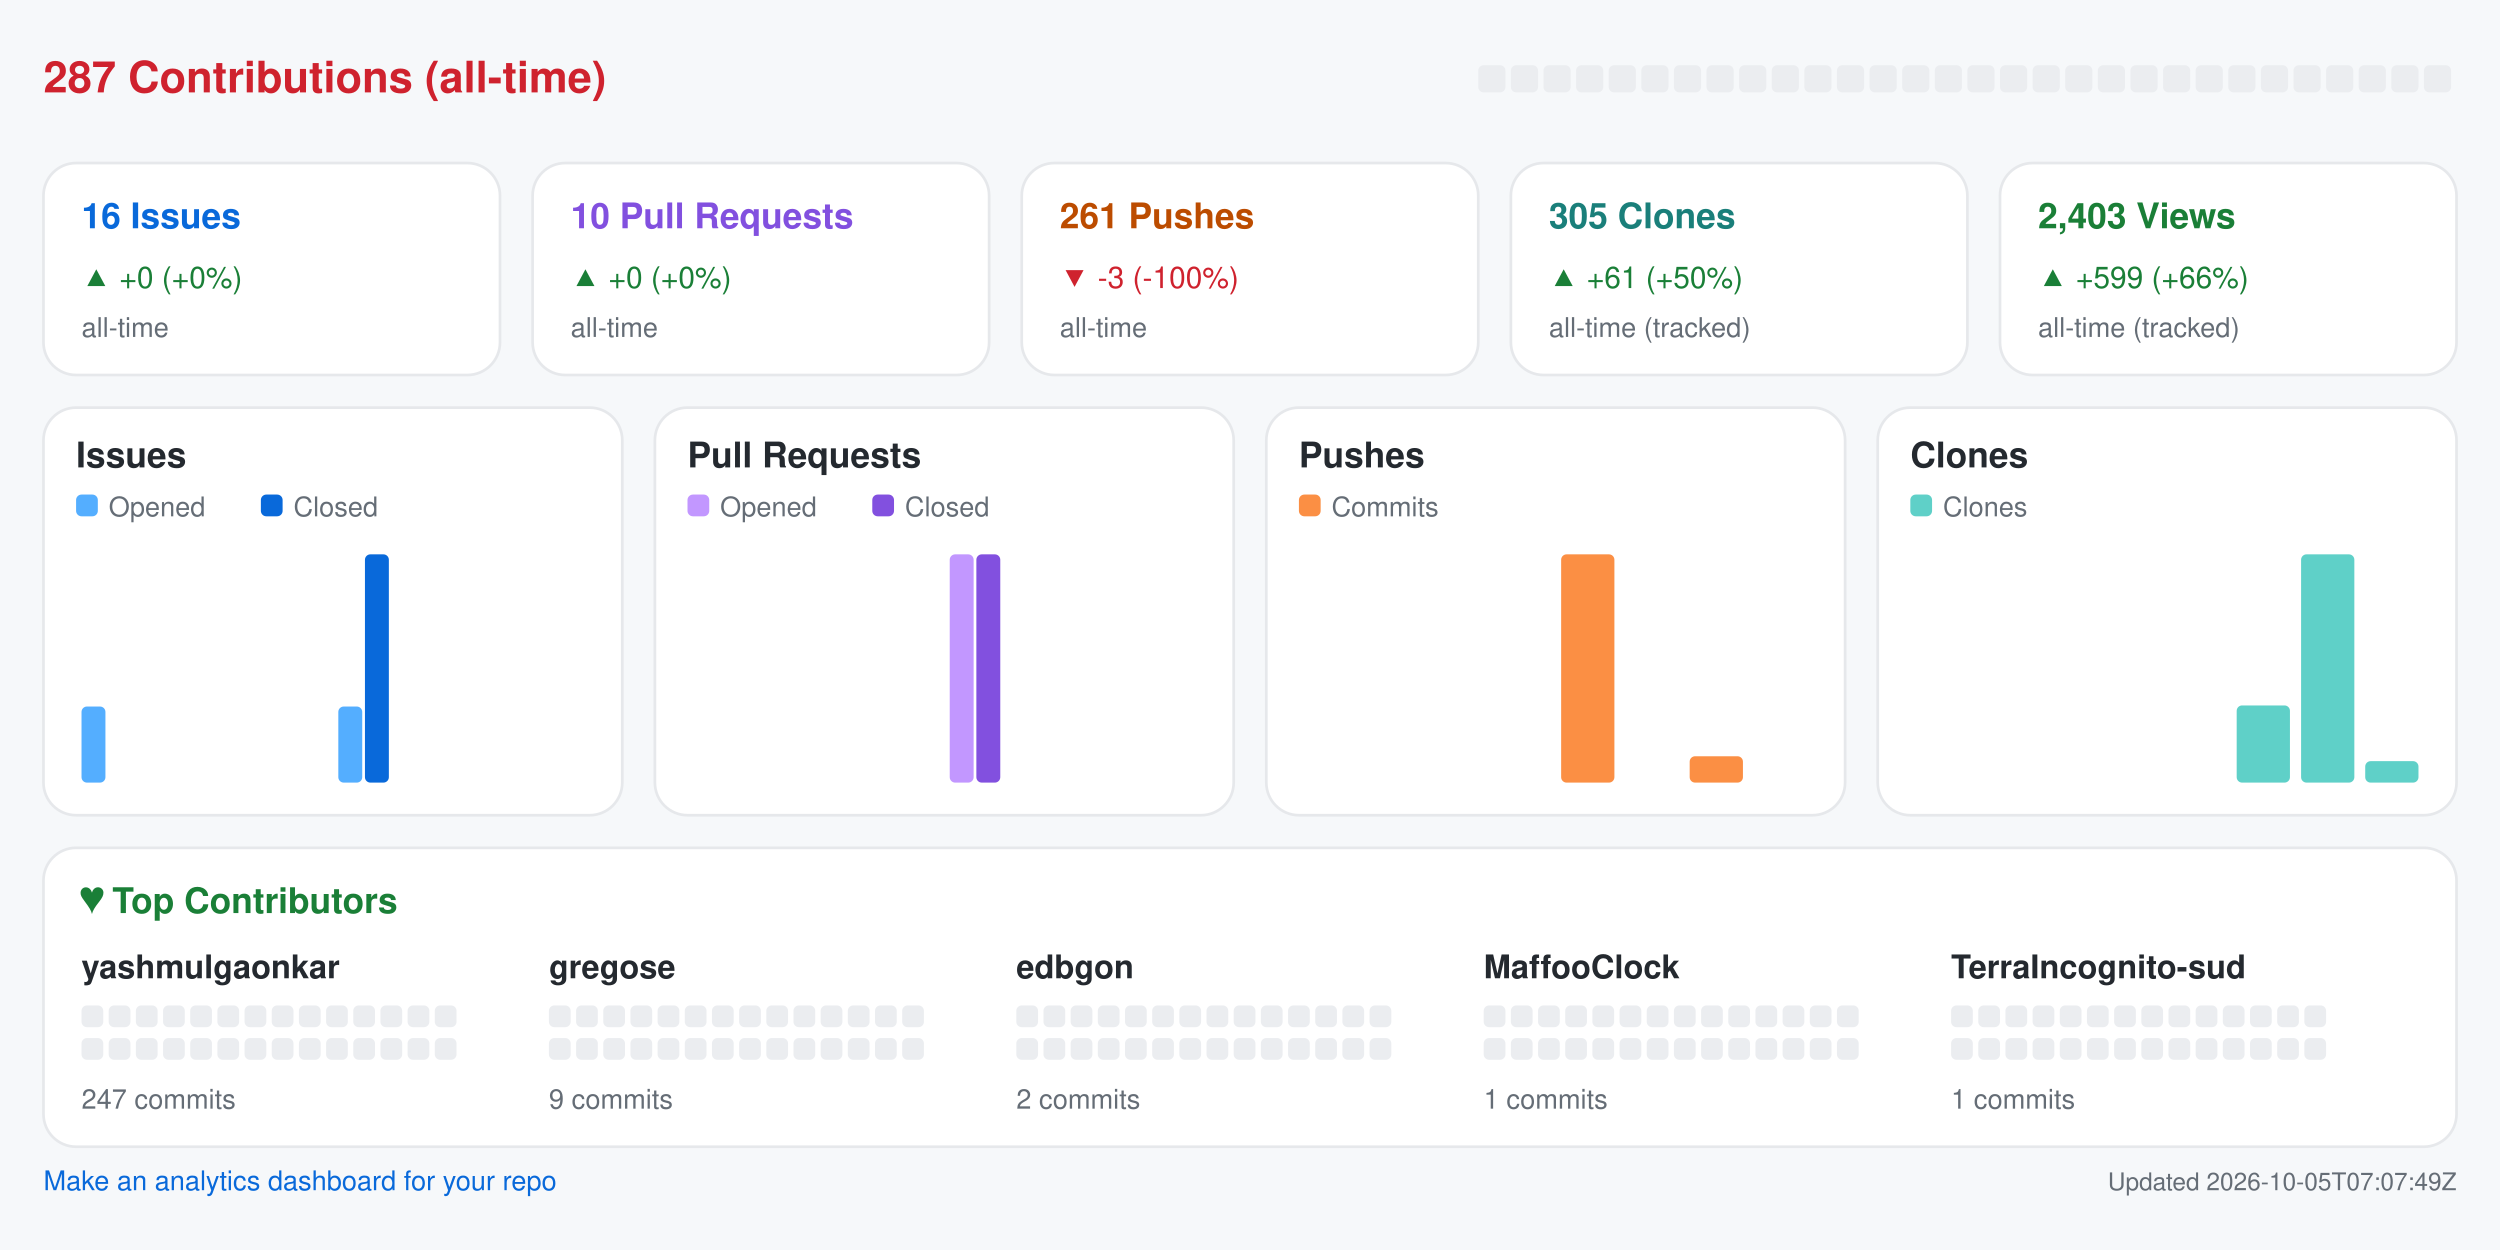
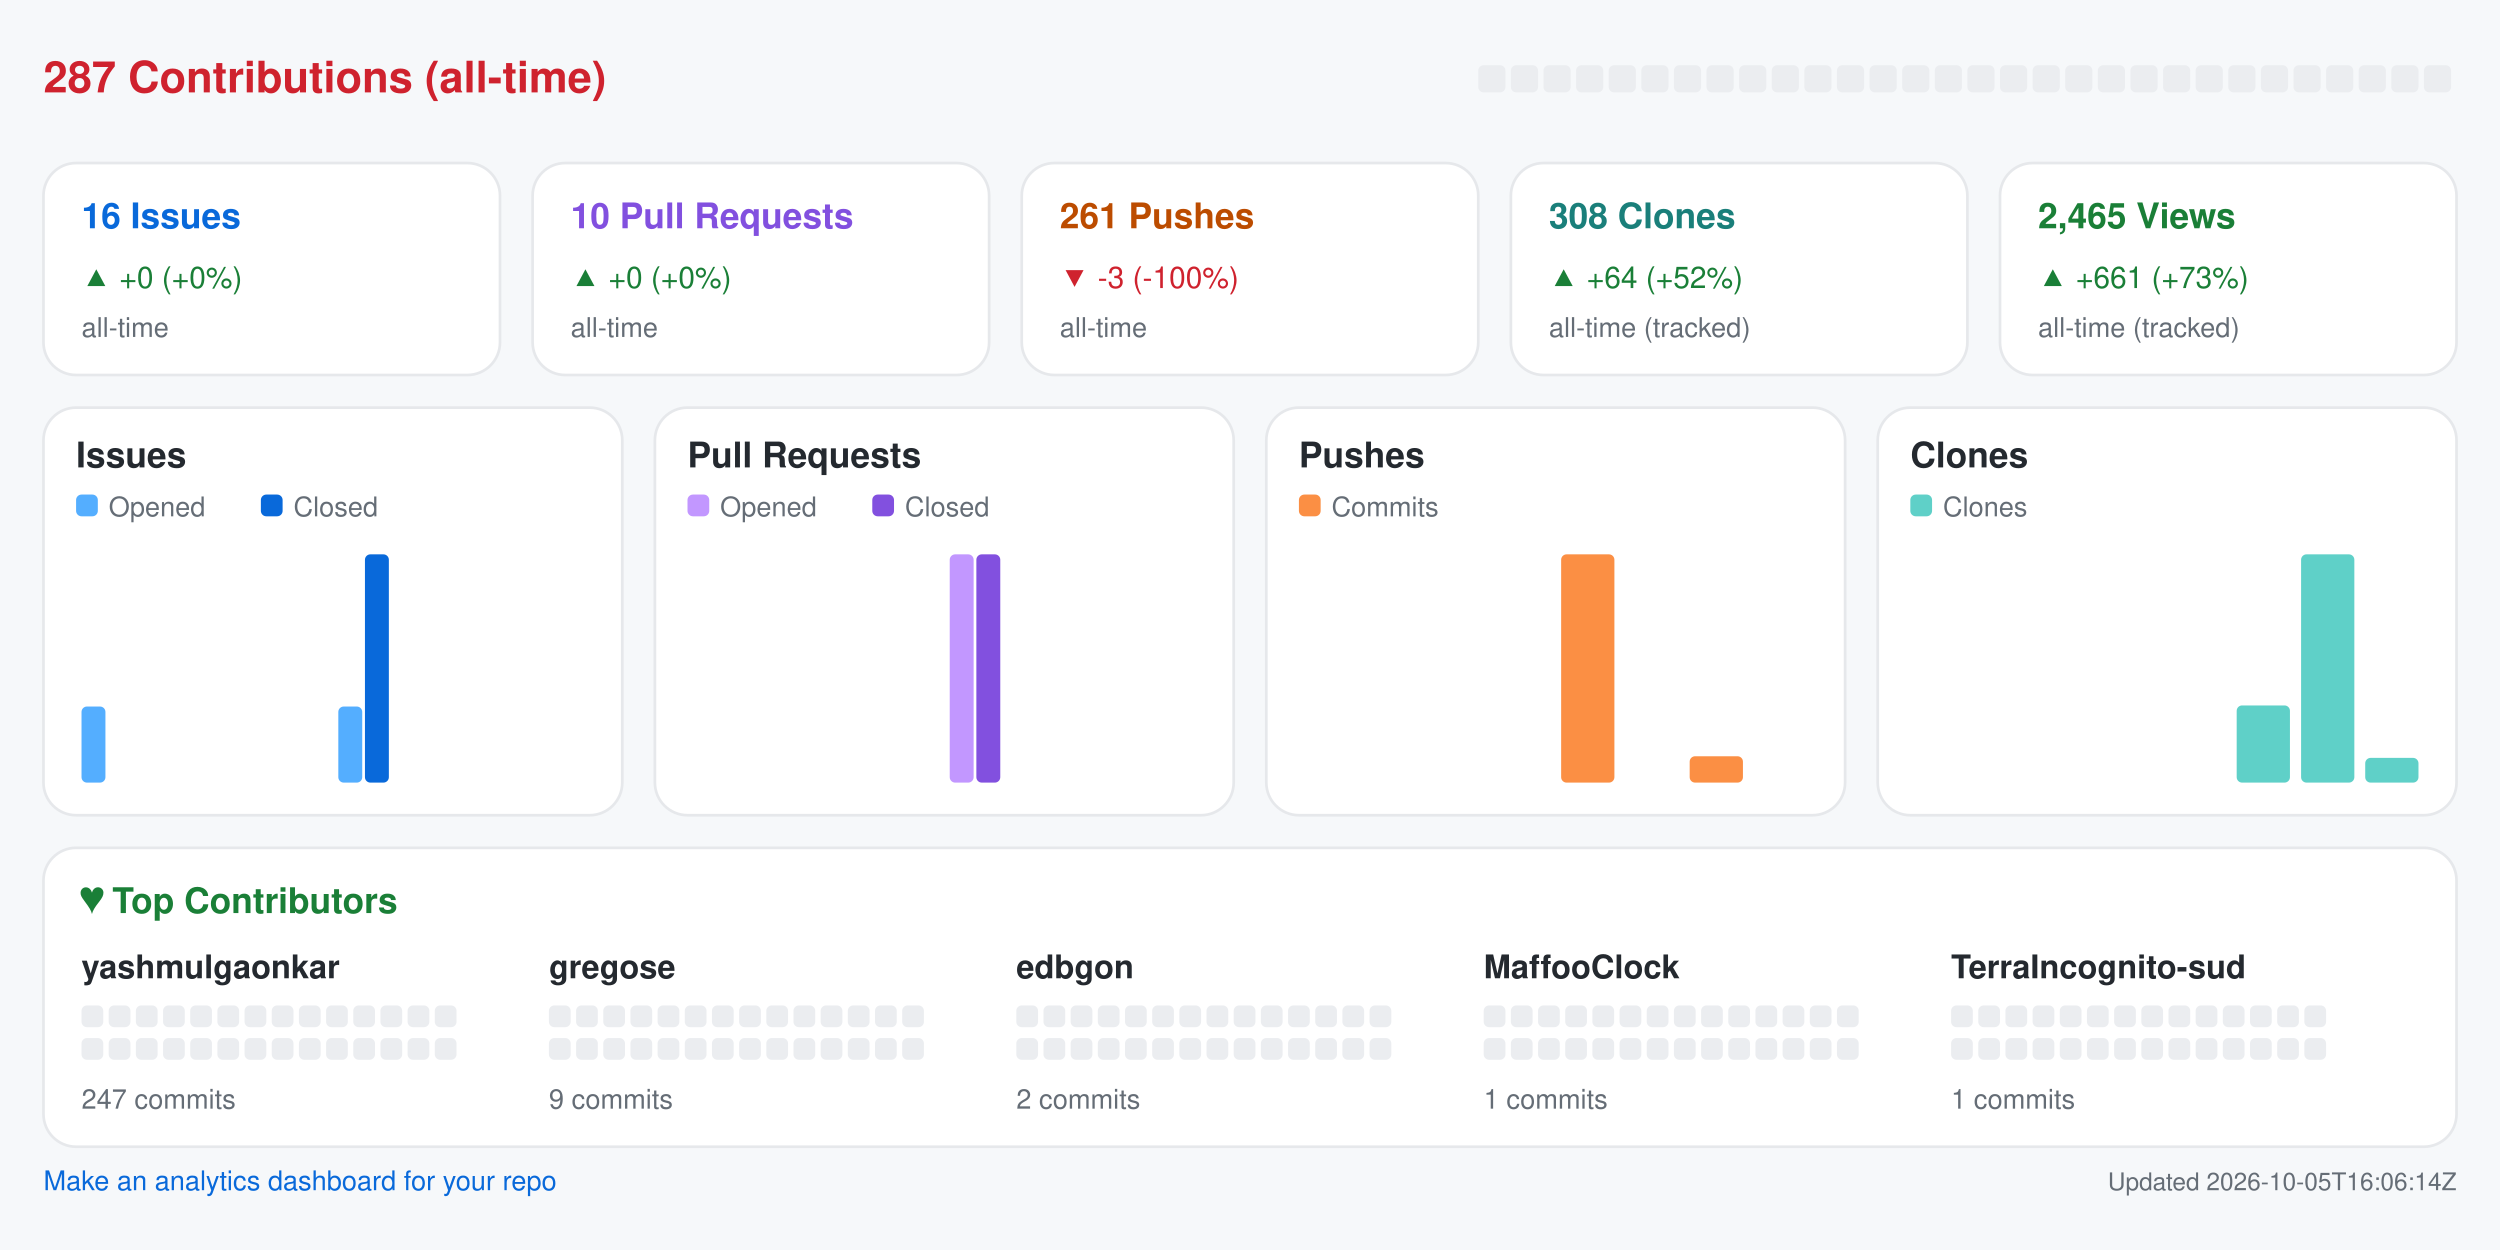
<svg xmlns="http://www.w3.org/2000/svg" width="920" height="460" viewBox="0 0 920 460" role="img" aria-label="Repository analytics for yashmulgaonkar/halo">
  <rect x="0.0" y="0.0" width="920.0" height="460.0" rx="0" fill="#f6f8fa" />
  <text x="16.0" y="34.0" fill="#cf222e" font-size="16" font-family="-apple-system,BlinkMacSystemFont,Segoe UI,Helvetica,Arial,sans-serif" font-weight="600" text-anchor="start">287 Contributions (all-time)</text>
  <rect x="544.0" y="24.0" width="10.0" height="10.0" rx="2" fill="#ebedf0" />
  <rect x="556.0" y="24.0" width="10.0" height="10.0" rx="2" fill="#ebedf0" />
  <rect x="568.0" y="24.0" width="10.0" height="10.0" rx="2" fill="#ebedf0" />
  <rect x="580.0" y="24.0" width="10.0" height="10.0" rx="2" fill="#ebedf0" />
  <rect x="592.0" y="24.0" width="10.0" height="10.0" rx="2" fill="#ebedf0" />
  <rect x="604.0" y="24.0" width="10.0" height="10.0" rx="2" fill="#ebedf0" />
  <rect x="616.0" y="24.0" width="10.0" height="10.0" rx="2" fill="#ebedf0" />
  <rect x="628.0" y="24.0" width="10.0" height="10.0" rx="2" fill="#ebedf0" />
  <rect x="640.0" y="24.0" width="10.0" height="10.0" rx="2" fill="#ebedf0" />
  <rect x="652.0" y="24.0" width="10.0" height="10.0" rx="2" fill="#ebedf0" />
  <rect x="664.0" y="24.0" width="10.0" height="10.0" rx="2" fill="#ebedf0" />
  <rect x="676.0" y="24.0" width="10.0" height="10.0" rx="2" fill="#ebedf0" />
  <rect x="688.0" y="24.0" width="10.0" height="10.0" rx="2" fill="#ebedf0" />
  <rect x="700.0" y="24.0" width="10.0" height="10.0" rx="2" fill="#ebedf0" />
  <rect x="712.0" y="24.0" width="10.0" height="10.0" rx="2" fill="#ebedf0" />
  <rect x="724.0" y="24.0" width="10.0" height="10.0" rx="2" fill="#ebedf0" />
  <rect x="736.0" y="24.0" width="10.0" height="10.0" rx="2" fill="#ebedf0" />
  <rect x="748.0" y="24.0" width="10.0" height="10.0" rx="2" fill="#ebedf0" />
  <rect x="760.0" y="24.0" width="10.0" height="10.0" rx="2" fill="#ebedf0" />
  <rect x="772.0" y="24.0" width="10.0" height="10.0" rx="2" fill="#ebedf0" />
  <rect x="784.0" y="24.0" width="10.0" height="10.0" rx="2" fill="#ebedf0" />
  <rect x="796.0" y="24.0" width="10.0" height="10.0" rx="2" fill="#ebedf0" />
  <rect x="808.0" y="24.0" width="10.0" height="10.0" rx="2" fill="#ebedf0" />
  <rect x="820.0" y="24.0" width="10.0" height="10.0" rx="2" fill="#ebedf0" />
  <rect x="832.0" y="24.0" width="10.0" height="10.0" rx="2" fill="#ebedf0" />
  <rect x="844.0" y="24.0" width="10.0" height="10.0" rx="2" fill="#ebedf0" />
  <rect x="856.0" y="24.0" width="10.0" height="10.0" rx="2" fill="#ebedf0" />
  <rect x="868.0" y="24.0" width="10.0" height="10.0" rx="2" fill="#ebedf0" />
  <rect x="880.0" y="24.0" width="10.0" height="10.0" rx="2" fill="#ebedf0" />
  <rect x="892.0" y="24.0" width="10.0" height="10.0" rx="2" fill="#ebedf0" />
  <rect x="16.0" y="60.0" width="168.0" height="78.0" rx="12" fill="#ffffff" stroke="#e6e8eb" />
  <text x="30.0" y="84.0" fill="#0969da" font-size="13" font-family="-apple-system,BlinkMacSystemFont,Segoe UI,Helvetica,Arial,sans-serif" font-weight="600" text-anchor="start">16 Issues</text>
  <text x="30.0" y="106.0" fill="#1a7f37" font-size="11" font-family="-apple-system,BlinkMacSystemFont,Segoe UI,Helvetica,Arial,sans-serif" font-weight="400" text-anchor="start">▲ +0 (+0%)</text>
  <text x="30.0" y="124.0" fill="#656d76" font-size="10" font-family="-apple-system,BlinkMacSystemFont,Segoe UI,Helvetica,Arial,sans-serif" font-weight="400" text-anchor="start">all-time</text>
  <rect x="196.0" y="60.0" width="168.0" height="78.0" rx="12" fill="#ffffff" stroke="#e6e8eb" />
  <text x="210.0" y="84.0" fill="#8250df" font-size="13" font-family="-apple-system,BlinkMacSystemFont,Segoe UI,Helvetica,Arial,sans-serif" font-weight="600" text-anchor="start">10 Pull Requests</text>
  <text x="210.0" y="106.0" fill="#1a7f37" font-size="11" font-family="-apple-system,BlinkMacSystemFont,Segoe UI,Helvetica,Arial,sans-serif" font-weight="400" text-anchor="start">▲ +0 (+0%)</text>
  <text x="210.0" y="124.0" fill="#656d76" font-size="10" font-family="-apple-system,BlinkMacSystemFont,Segoe UI,Helvetica,Arial,sans-serif" font-weight="400" text-anchor="start">all-time</text>
  <rect x="376.0" y="60.0" width="168.0" height="78.0" rx="12" fill="#ffffff" stroke="#e6e8eb" />
  <text x="390.0" y="84.0" fill="#bc4c00" font-size="13" font-family="-apple-system,BlinkMacSystemFont,Segoe UI,Helvetica,Arial,sans-serif" font-weight="600" text-anchor="start">261 Pushes</text>
  <text x="390.0" y="106.0" fill="#cf222e" font-size="11" font-family="-apple-system,BlinkMacSystemFont,Segoe UI,Helvetica,Arial,sans-serif" font-weight="400" text-anchor="start">▼ -3 (-100%)</text>
  <text x="390.0" y="124.0" fill="#656d76" font-size="10" font-family="-apple-system,BlinkMacSystemFont,Segoe UI,Helvetica,Arial,sans-serif" font-weight="400" text-anchor="start">all-time</text>
  <rect x="556.0" y="60.0" width="168.0" height="78.0" rx="12" fill="#ffffff" stroke="#e6e8eb" />
-   <text x="570.0" y="84.0" fill="#1a7f7a" font-size="13" font-family="-apple-system,BlinkMacSystemFont,Segoe UI,Helvetica,Arial,sans-serif" font-weight="600" text-anchor="start">305 Clones</text>
-   <text x="570.0" y="106.0" fill="#1a7f37" font-size="11" font-family="-apple-system,BlinkMacSystemFont,Segoe UI,Helvetica,Arial,sans-serif" font-weight="400" text-anchor="start">▲ +61 (+50%)</text>
+   <text x="570.0" y="84.0" fill="#1a7f7a" font-size="13" font-family="-apple-system,BlinkMacSystemFont,Segoe UI,Helvetica,Arial,sans-serif" font-weight="600" text-anchor="start">308 Clones</text>
+   <text x="570.0" y="106.0" fill="#1a7f37" font-size="11" font-family="-apple-system,BlinkMacSystemFont,Segoe UI,Helvetica,Arial,sans-serif" font-weight="400" text-anchor="start">▲ +64 (+52%)</text>
  <text x="570.0" y="124.0" fill="#656d76" font-size="10" font-family="-apple-system,BlinkMacSystemFont,Segoe UI,Helvetica,Arial,sans-serif" font-weight="400" text-anchor="start">all-time (tracked)</text>
  <rect x="736.0" y="60.0" width="168.0" height="78.0" rx="12" fill="#ffffff" stroke="#e6e8eb" />
-   <text x="750.0" y="84.0" fill="#1a7f37" font-size="13" font-family="-apple-system,BlinkMacSystemFont,Segoe UI,Helvetica,Arial,sans-serif" font-weight="600" text-anchor="start">2,403 Views</text>
-   <text x="750.0" y="106.0" fill="#1a7f37" font-size="11" font-family="-apple-system,BlinkMacSystemFont,Segoe UI,Helvetica,Arial,sans-serif" font-weight="400" text-anchor="start">▲ +599 (+66%)</text>
+   <text x="750.0" y="84.0" fill="#1a7f37" font-size="13" font-family="-apple-system,BlinkMacSystemFont,Segoe UI,Helvetica,Arial,sans-serif" font-weight="600" text-anchor="start">2,465 Views</text>
+   <text x="750.0" y="106.0" fill="#1a7f37" font-size="11" font-family="-apple-system,BlinkMacSystemFont,Segoe UI,Helvetica,Arial,sans-serif" font-weight="400" text-anchor="start">▲ +661 (+73%)</text>
  <text x="750.0" y="124.0" fill="#656d76" font-size="10" font-family="-apple-system,BlinkMacSystemFont,Segoe UI,Helvetica,Arial,sans-serif" font-weight="400" text-anchor="start">all-time (tracked)</text>
  <rect x="16.0" y="150.0" width="213.0" height="150.0" rx="12" fill="#ffffff" stroke="#e6e8eb" />
  <text x="28.0" y="172.0" fill="#24292f" font-size="13" font-family="-apple-system,BlinkMacSystemFont,Segoe UI,Helvetica,Arial,sans-serif" font-weight="600" text-anchor="start">Issues</text>
  <rect x="28.0" y="182.0" width="8.0" height="8.0" rx="2" fill="#54aeff" />
  <text x="40.0" y="190.0" fill="#656d76" font-size="10" font-family="-apple-system,BlinkMacSystemFont,Segoe UI,Helvetica,Arial,sans-serif" font-weight="400" text-anchor="start">Opened</text>
  <rect x="96.0" y="182.0" width="8.0" height="8.0" rx="2" fill="#0969da" />
  <text x="108.0" y="190.0" fill="#656d76" font-size="10" font-family="-apple-system,BlinkMacSystemFont,Segoe UI,Helvetica,Arial,sans-serif" font-weight="400" text-anchor="start">Closed</text>
  <rect x="30.0" y="260.0" width="8.8" height="28.0" rx="2" fill="#54aeff" />
  <rect x="39.8" y="288.0" width="8.8" height="0.0" rx="2" fill="#0969da" />
  <rect x="53.6" y="288.0" width="8.8" height="0.0" rx="2" fill="#54aeff" />
  <rect x="63.4" y="288.0" width="8.8" height="0.0" rx="2" fill="#0969da" />
  <rect x="77.2" y="288.0" width="8.8" height="0.0" rx="2" fill="#54aeff" />
  <rect x="87.1" y="288.0" width="8.8" height="0.0" rx="2" fill="#0969da" />
  <rect x="100.9" y="288.0" width="8.8" height="0.0" rx="2" fill="#54aeff" />
  <rect x="110.7" y="288.0" width="8.8" height="0.0" rx="2" fill="#0969da" />
  <rect x="124.5" y="260.0" width="8.8" height="28.0" rx="2" fill="#54aeff" />
  <rect x="134.3" y="204.0" width="8.8" height="84.0" rx="2" fill="#0969da" />
  <rect x="148.1" y="288.0" width="8.8" height="0.0" rx="2" fill="#54aeff" />
  <rect x="157.9" y="288.0" width="8.8" height="0.0" rx="2" fill="#0969da" />
  <rect x="171.8" y="288.0" width="8.8" height="0.0" rx="2" fill="#54aeff" />
  <rect x="181.6" y="288.0" width="8.8" height="0.0" rx="2" fill="#0969da" />
  <rect x="195.4" y="288.0" width="8.8" height="0.0" rx="2" fill="#54aeff" />
  <rect x="205.2" y="288.0" width="8.8" height="0.0" rx="2" fill="#0969da" />
  <rect x="241.0" y="150.0" width="213.0" height="150.0" rx="12" fill="#ffffff" stroke="#e6e8eb" />
  <text x="253.0" y="172.0" fill="#24292f" font-size="13" font-family="-apple-system,BlinkMacSystemFont,Segoe UI,Helvetica,Arial,sans-serif" font-weight="600" text-anchor="start">Pull Requests</text>
  <rect x="253.0" y="182.0" width="8.0" height="8.0" rx="2" fill="#c297ff" />
  <text x="265.0" y="190.0" fill="#656d76" font-size="10" font-family="-apple-system,BlinkMacSystemFont,Segoe UI,Helvetica,Arial,sans-serif" font-weight="400" text-anchor="start">Opened</text>
  <rect x="321.0" y="182.0" width="8.0" height="8.0" rx="2" fill="#8250df" />
  <text x="333.0" y="190.0" fill="#656d76" font-size="10" font-family="-apple-system,BlinkMacSystemFont,Segoe UI,Helvetica,Arial,sans-serif" font-weight="400" text-anchor="start">Closed</text>
  <rect x="255.0" y="288.0" width="8.8" height="0.0" rx="2" fill="#c297ff" />
  <rect x="264.8" y="288.0" width="8.8" height="0.0" rx="2" fill="#8250df" />
  <rect x="278.6" y="288.0" width="8.8" height="0.0" rx="2" fill="#c297ff" />
  <rect x="288.4" y="288.0" width="8.8" height="0.0" rx="2" fill="#8250df" />
  <rect x="302.2" y="288.0" width="8.8" height="0.0" rx="2" fill="#c297ff" />
  <rect x="312.1" y="288.0" width="8.8" height="0.0" rx="2" fill="#8250df" />
  <rect x="325.9" y="288.0" width="8.8" height="0.0" rx="2" fill="#c297ff" />
  <rect x="335.7" y="288.0" width="8.8" height="0.0" rx="2" fill="#8250df" />
  <rect x="349.5" y="204.0" width="8.8" height="84.0" rx="2" fill="#c297ff" />
  <rect x="359.3" y="204.0" width="8.8" height="84.0" rx="2" fill="#8250df" />
  <rect x="373.1" y="288.0" width="8.8" height="0.0" rx="2" fill="#c297ff" />
  <rect x="382.9" y="288.0" width="8.8" height="0.0" rx="2" fill="#8250df" />
  <rect x="396.8" y="288.0" width="8.8" height="0.0" rx="2" fill="#c297ff" />
  <rect x="406.6" y="288.0" width="8.8" height="0.0" rx="2" fill="#8250df" />
  <rect x="420.4" y="288.0" width="8.8" height="0.0" rx="2" fill="#c297ff" />
  <rect x="430.2" y="288.0" width="8.8" height="0.0" rx="2" fill="#8250df" />
  <rect x="466.0" y="150.0" width="213.0" height="150.0" rx="12" fill="#ffffff" stroke="#e6e8eb" />
  <text x="478.0" y="172.0" fill="#24292f" font-size="13" font-family="-apple-system,BlinkMacSystemFont,Segoe UI,Helvetica,Arial,sans-serif" font-weight="600" text-anchor="start">Pushes</text>
  <rect x="478.0" y="182.0" width="8.0" height="8.0" rx="2" fill="#fb8f44" />
  <text x="490.0" y="190.0" fill="#656d76" font-size="10" font-family="-apple-system,BlinkMacSystemFont,Segoe UI,Helvetica,Arial,sans-serif" font-weight="400" text-anchor="start">Commits</text>
  <rect x="480.0" y="288.0" width="19.6" height="0.0" rx="2" fill="#fb8f44" />
  <rect x="503.6" y="288.0" width="19.6" height="0.0" rx="2" fill="#fb8f44" />
  <rect x="527.2" y="288.0" width="19.6" height="0.0" rx="2" fill="#fb8f44" />
  <rect x="550.9" y="288.0" width="19.6" height="0.0" rx="2" fill="#fb8f44" />
  <rect x="574.5" y="204.0" width="19.6" height="84.0" rx="2" fill="#fb8f44" />
  <rect x="598.1" y="288.0" width="19.6" height="0.0" rx="2" fill="#fb8f44" />
  <rect x="621.8" y="278.3" width="19.6" height="9.7" rx="2" fill="#fb8f44" />
  <rect x="645.4" y="288.0" width="19.6" height="0.0" rx="2" fill="#fb8f44" />
  <rect x="691.0" y="150.0" width="213.0" height="150.0" rx="12" fill="#ffffff" stroke="#e6e8eb" />
  <text x="703.0" y="172.0" fill="#24292f" font-size="13" font-family="-apple-system,BlinkMacSystemFont,Segoe UI,Helvetica,Arial,sans-serif" font-weight="600" text-anchor="start">Clones</text>
  <rect x="703.0" y="182.0" width="8.0" height="8.0" rx="2" fill="#5fd0c8" />
  <text x="715.0" y="190.0" fill="#656d76" font-size="10" font-family="-apple-system,BlinkMacSystemFont,Segoe UI,Helvetica,Arial,sans-serif" font-weight="400" text-anchor="start">Clones</text>
  <rect x="705.0" y="288.0" width="19.6" height="0.0" rx="2" fill="#5fd0c8" />
  <rect x="728.6" y="288.0" width="19.6" height="0.0" rx="2" fill="#5fd0c8" />
  <rect x="752.2" y="288.0" width="19.6" height="0.0" rx="2" fill="#5fd0c8" />
  <rect x="775.9" y="288.0" width="19.6" height="0.0" rx="2" fill="#5fd0c8" />
  <rect x="799.5" y="288.0" width="19.6" height="0.0" rx="2" fill="#5fd0c8" />
  <rect x="823.1" y="259.6" width="19.6" height="28.4" rx="2" fill="#5fd0c8" />
  <rect x="846.8" y="204.0" width="19.6" height="84.0" rx="2" fill="#5fd0c8" />
-   <rect x="870.4" y="280.1" width="19.6" height="7.9" rx="2" fill="#5fd0c8" />
+   <rect x="870.4" y="278.9" width="19.6" height="9.1" rx="2" fill="#5fd0c8" />
  <rect x="16.0" y="312.0" width="888.0" height="110.0" rx="12" fill="#ffffff" stroke="#e6e8eb" />
  <text x="30.0" y="336.0" fill="#1a7f37" font-size="13" font-family="-apple-system,BlinkMacSystemFont,Segoe UI,Helvetica,Arial,sans-serif" font-weight="600" text-anchor="start">♥  Top Contributors</text>
  <text x="30.0" y="360.0" fill="#24292f" font-size="12" font-family="-apple-system,BlinkMacSystemFont,Segoe UI,Helvetica,Arial,sans-serif" font-weight="600" text-anchor="start">yashmulgaonkar</text>
  <rect x="30.0" y="370.0" width="8.0" height="8.0" rx="2" fill="#ebedf0" />
  <rect x="40.0" y="370.0" width="8.0" height="8.0" rx="2" fill="#ebedf0" />
  <rect x="50.0" y="370.0" width="8.0" height="8.0" rx="2" fill="#ebedf0" />
  <rect x="60.0" y="370.0" width="8.0" height="8.0" rx="2" fill="#ebedf0" />
  <rect x="70.0" y="370.0" width="8.0" height="8.0" rx="2" fill="#ebedf0" />
  <rect x="80.0" y="370.0" width="8.0" height="8.0" rx="2" fill="#ebedf0" />
  <rect x="90.0" y="370.0" width="8.0" height="8.0" rx="2" fill="#ebedf0" />
  <rect x="100.0" y="370.0" width="8.0" height="8.0" rx="2" fill="#ebedf0" />
  <rect x="110.0" y="370.0" width="8.0" height="8.0" rx="2" fill="#ebedf0" />
  <rect x="120.0" y="370.0" width="8.0" height="8.0" rx="2" fill="#ebedf0" />
  <rect x="130.0" y="370.0" width="8.0" height="8.0" rx="2" fill="#ebedf0" />
  <rect x="140.0" y="370.0" width="8.0" height="8.0" rx="2" fill="#ebedf0" />
  <rect x="150.0" y="370.0" width="8.0" height="8.0" rx="2" fill="#ebedf0" />
  <rect x="160.0" y="370.0" width="8.0" height="8.0" rx="2" fill="#ebedf0" />
  <rect x="30.0" y="382.0" width="8.0" height="8.0" rx="2" fill="#ebedf0" />
  <rect x="40.0" y="382.0" width="8.0" height="8.0" rx="2" fill="#ebedf0" />
  <rect x="50.0" y="382.0" width="8.0" height="8.0" rx="2" fill="#ebedf0" />
  <rect x="60.0" y="382.0" width="8.0" height="8.0" rx="2" fill="#ebedf0" />
  <rect x="70.0" y="382.0" width="8.0" height="8.0" rx="2" fill="#ebedf0" />
  <rect x="80.0" y="382.0" width="8.0" height="8.0" rx="2" fill="#ebedf0" />
  <rect x="90.0" y="382.0" width="8.0" height="8.0" rx="2" fill="#ebedf0" />
  <rect x="100.0" y="382.0" width="8.0" height="8.0" rx="2" fill="#ebedf0" />
  <rect x="110.0" y="382.0" width="8.0" height="8.0" rx="2" fill="#ebedf0" />
  <rect x="120.0" y="382.0" width="8.0" height="8.0" rx="2" fill="#ebedf0" />
  <rect x="130.0" y="382.0" width="8.0" height="8.0" rx="2" fill="#ebedf0" />
  <rect x="140.0" y="382.0" width="8.0" height="8.0" rx="2" fill="#ebedf0" />
  <rect x="150.0" y="382.0" width="8.0" height="8.0" rx="2" fill="#ebedf0" />
  <rect x="160.0" y="382.0" width="8.0" height="8.0" rx="2" fill="#ebedf0" />
  <text x="30.0" y="408.0" fill="#656d76" font-size="10" font-family="-apple-system,BlinkMacSystemFont,Segoe UI,Helvetica,Arial,sans-serif" font-weight="400" text-anchor="start">247 commits</text>
  <text x="202.0" y="360.0" fill="#24292f" font-size="12" font-family="-apple-system,BlinkMacSystemFont,Segoe UI,Helvetica,Arial,sans-serif" font-weight="600" text-anchor="start">gregose</text>
  <rect x="202.0" y="370.0" width="8.0" height="8.0" rx="2" fill="#ebedf0" />
  <rect x="212.0" y="370.0" width="8.0" height="8.0" rx="2" fill="#ebedf0" />
  <rect x="222.0" y="370.0" width="8.0" height="8.0" rx="2" fill="#ebedf0" />
  <rect x="232.0" y="370.0" width="8.0" height="8.0" rx="2" fill="#ebedf0" />
  <rect x="242.0" y="370.0" width="8.0" height="8.0" rx="2" fill="#ebedf0" />
  <rect x="252.0" y="370.0" width="8.0" height="8.0" rx="2" fill="#ebedf0" />
  <rect x="262.0" y="370.0" width="8.0" height="8.0" rx="2" fill="#ebedf0" />
  <rect x="272.0" y="370.0" width="8.0" height="8.0" rx="2" fill="#ebedf0" />
  <rect x="282.0" y="370.0" width="8.0" height="8.0" rx="2" fill="#ebedf0" />
  <rect x="292.0" y="370.0" width="8.0" height="8.0" rx="2" fill="#ebedf0" />
  <rect x="302.0" y="370.0" width="8.0" height="8.0" rx="2" fill="#ebedf0" />
  <rect x="312.0" y="370.0" width="8.0" height="8.0" rx="2" fill="#ebedf0" />
  <rect x="322.0" y="370.0" width="8.0" height="8.0" rx="2" fill="#ebedf0" />
  <rect x="332.0" y="370.0" width="8.0" height="8.0" rx="2" fill="#ebedf0" />
  <rect x="202.0" y="382.0" width="8.0" height="8.0" rx="2" fill="#ebedf0" />
  <rect x="212.0" y="382.0" width="8.0" height="8.0" rx="2" fill="#ebedf0" />
  <rect x="222.0" y="382.0" width="8.0" height="8.0" rx="2" fill="#ebedf0" />
  <rect x="232.0" y="382.0" width="8.0" height="8.0" rx="2" fill="#ebedf0" />
  <rect x="242.0" y="382.0" width="8.0" height="8.0" rx="2" fill="#ebedf0" />
  <rect x="252.0" y="382.0" width="8.0" height="8.0" rx="2" fill="#ebedf0" />
  <rect x="262.0" y="382.0" width="8.0" height="8.0" rx="2" fill="#ebedf0" />
  <rect x="272.0" y="382.0" width="8.0" height="8.0" rx="2" fill="#ebedf0" />
  <rect x="282.0" y="382.0" width="8.0" height="8.0" rx="2" fill="#ebedf0" />
  <rect x="292.0" y="382.0" width="8.0" height="8.0" rx="2" fill="#ebedf0" />
  <rect x="302.0" y="382.0" width="8.0" height="8.0" rx="2" fill="#ebedf0" />
  <rect x="312.0" y="382.0" width="8.0" height="8.0" rx="2" fill="#ebedf0" />
  <rect x="322.0" y="382.0" width="8.0" height="8.0" rx="2" fill="#ebedf0" />
  <rect x="332.0" y="382.0" width="8.0" height="8.0" rx="2" fill="#ebedf0" />
  <text x="202.0" y="408.0" fill="#656d76" font-size="10" font-family="-apple-system,BlinkMacSystemFont,Segoe UI,Helvetica,Arial,sans-serif" font-weight="400" text-anchor="start">9 commits</text>
  <text x="374.0" y="360.0" fill="#24292f" font-size="12" font-family="-apple-system,BlinkMacSystemFont,Segoe UI,Helvetica,Arial,sans-serif" font-weight="600" text-anchor="start">edbgon</text>
  <rect x="374.0" y="370.0" width="8.0" height="8.0" rx="2" fill="#ebedf0" />
  <rect x="384.0" y="370.0" width="8.0" height="8.0" rx="2" fill="#ebedf0" />
  <rect x="394.0" y="370.0" width="8.0" height="8.0" rx="2" fill="#ebedf0" />
  <rect x="404.0" y="370.0" width="8.0" height="8.0" rx="2" fill="#ebedf0" />
  <rect x="414.0" y="370.0" width="8.0" height="8.0" rx="2" fill="#ebedf0" />
  <rect x="424.0" y="370.0" width="8.0" height="8.0" rx="2" fill="#ebedf0" />
  <rect x="434.0" y="370.0" width="8.0" height="8.0" rx="2" fill="#ebedf0" />
  <rect x="444.0" y="370.0" width="8.0" height="8.0" rx="2" fill="#ebedf0" />
  <rect x="454.0" y="370.0" width="8.0" height="8.0" rx="2" fill="#ebedf0" />
  <rect x="464.0" y="370.0" width="8.0" height="8.0" rx="2" fill="#ebedf0" />
  <rect x="474.0" y="370.0" width="8.0" height="8.0" rx="2" fill="#ebedf0" />
  <rect x="484.0" y="370.0" width="8.0" height="8.0" rx="2" fill="#ebedf0" />
  <rect x="494.0" y="370.0" width="8.0" height="8.0" rx="2" fill="#ebedf0" />
  <rect x="504.0" y="370.0" width="8.0" height="8.0" rx="2" fill="#ebedf0" />
  <rect x="374.0" y="382.0" width="8.0" height="8.0" rx="2" fill="#ebedf0" />
  <rect x="384.0" y="382.0" width="8.0" height="8.0" rx="2" fill="#ebedf0" />
  <rect x="394.0" y="382.0" width="8.0" height="8.0" rx="2" fill="#ebedf0" />
  <rect x="404.0" y="382.0" width="8.0" height="8.0" rx="2" fill="#ebedf0" />
  <rect x="414.0" y="382.0" width="8.0" height="8.0" rx="2" fill="#ebedf0" />
  <rect x="424.0" y="382.0" width="8.0" height="8.0" rx="2" fill="#ebedf0" />
  <rect x="434.0" y="382.0" width="8.0" height="8.0" rx="2" fill="#ebedf0" />
  <rect x="444.0" y="382.0" width="8.0" height="8.0" rx="2" fill="#ebedf0" />
  <rect x="454.0" y="382.0" width="8.0" height="8.0" rx="2" fill="#ebedf0" />
  <rect x="464.0" y="382.0" width="8.0" height="8.0" rx="2" fill="#ebedf0" />
  <rect x="474.0" y="382.0" width="8.0" height="8.0" rx="2" fill="#ebedf0" />
  <rect x="484.0" y="382.0" width="8.0" height="8.0" rx="2" fill="#ebedf0" />
  <rect x="494.0" y="382.0" width="8.0" height="8.0" rx="2" fill="#ebedf0" />
  <rect x="504.0" y="382.0" width="8.0" height="8.0" rx="2" fill="#ebedf0" />
  <text x="374.0" y="408.0" fill="#656d76" font-size="10" font-family="-apple-system,BlinkMacSystemFont,Segoe UI,Helvetica,Arial,sans-serif" font-weight="400" text-anchor="start">2 commits</text>
  <text x="546.0" y="360.0" fill="#24292f" font-size="12" font-family="-apple-system,BlinkMacSystemFont,Segoe UI,Helvetica,Arial,sans-serif" font-weight="600" text-anchor="start">MaffooClock</text>
  <rect x="546.0" y="370.0" width="8.0" height="8.0" rx="2" fill="#ebedf0" />
  <rect x="556.0" y="370.0" width="8.0" height="8.0" rx="2" fill="#ebedf0" />
  <rect x="566.0" y="370.0" width="8.0" height="8.0" rx="2" fill="#ebedf0" />
  <rect x="576.0" y="370.0" width="8.0" height="8.0" rx="2" fill="#ebedf0" />
  <rect x="586.0" y="370.0" width="8.0" height="8.0" rx="2" fill="#ebedf0" />
  <rect x="596.0" y="370.0" width="8.0" height="8.0" rx="2" fill="#ebedf0" />
  <rect x="606.0" y="370.0" width="8.0" height="8.0" rx="2" fill="#ebedf0" />
  <rect x="616.0" y="370.0" width="8.0" height="8.0" rx="2" fill="#ebedf0" />
  <rect x="626.0" y="370.0" width="8.0" height="8.0" rx="2" fill="#ebedf0" />
  <rect x="636.0" y="370.0" width="8.0" height="8.0" rx="2" fill="#ebedf0" />
  <rect x="646.0" y="370.0" width="8.0" height="8.0" rx="2" fill="#ebedf0" />
  <rect x="656.0" y="370.0" width="8.0" height="8.0" rx="2" fill="#ebedf0" />
  <rect x="666.0" y="370.0" width="8.0" height="8.0" rx="2" fill="#ebedf0" />
  <rect x="676.0" y="370.0" width="8.0" height="8.0" rx="2" fill="#ebedf0" />
  <rect x="546.0" y="382.0" width="8.0" height="8.0" rx="2" fill="#ebedf0" />
  <rect x="556.0" y="382.0" width="8.0" height="8.0" rx="2" fill="#ebedf0" />
  <rect x="566.0" y="382.0" width="8.0" height="8.0" rx="2" fill="#ebedf0" />
  <rect x="576.0" y="382.0" width="8.0" height="8.0" rx="2" fill="#ebedf0" />
  <rect x="586.0" y="382.0" width="8.0" height="8.0" rx="2" fill="#ebedf0" />
  <rect x="596.0" y="382.0" width="8.0" height="8.0" rx="2" fill="#ebedf0" />
  <rect x="606.0" y="382.0" width="8.0" height="8.0" rx="2" fill="#ebedf0" />
  <rect x="616.0" y="382.0" width="8.0" height="8.0" rx="2" fill="#ebedf0" />
  <rect x="626.0" y="382.0" width="8.0" height="8.0" rx="2" fill="#ebedf0" />
  <rect x="636.0" y="382.0" width="8.0" height="8.0" rx="2" fill="#ebedf0" />
  <rect x="646.0" y="382.0" width="8.0" height="8.0" rx="2" fill="#ebedf0" />
  <rect x="656.0" y="382.0" width="8.0" height="8.0" rx="2" fill="#ebedf0" />
  <rect x="666.0" y="382.0" width="8.0" height="8.0" rx="2" fill="#ebedf0" />
  <rect x="676.0" y="382.0" width="8.0" height="8.0" rx="2" fill="#ebedf0" />
  <text x="546.0" y="408.0" fill="#656d76" font-size="10" font-family="-apple-system,BlinkMacSystemFont,Segoe UI,Helvetica,Arial,sans-serif" font-weight="400" text-anchor="start">1 commits</text>
  <text x="718.0" y="360.0" fill="#24292f" font-size="12" font-family="-apple-system,BlinkMacSystemFont,Segoe UI,Helvetica,Arial,sans-serif" font-weight="600" text-anchor="start">TerraIncognito-sud</text>
  <rect x="718.0" y="370.0" width="8.0" height="8.0" rx="2" fill="#ebedf0" />
  <rect x="728.0" y="370.0" width="8.0" height="8.0" rx="2" fill="#ebedf0" />
  <rect x="738.0" y="370.0" width="8.0" height="8.0" rx="2" fill="#ebedf0" />
  <rect x="748.0" y="370.0" width="8.0" height="8.0" rx="2" fill="#ebedf0" />
  <rect x="758.0" y="370.0" width="8.0" height="8.0" rx="2" fill="#ebedf0" />
  <rect x="768.0" y="370.0" width="8.0" height="8.0" rx="2" fill="#ebedf0" />
  <rect x="778.0" y="370.0" width="8.0" height="8.0" rx="2" fill="#ebedf0" />
  <rect x="788.0" y="370.0" width="8.0" height="8.0" rx="2" fill="#ebedf0" />
  <rect x="798.0" y="370.0" width="8.0" height="8.0" rx="2" fill="#ebedf0" />
  <rect x="808.0" y="370.0" width="8.0" height="8.0" rx="2" fill="#ebedf0" />
  <rect x="818.0" y="370.0" width="8.0" height="8.0" rx="2" fill="#ebedf0" />
  <rect x="828.0" y="370.0" width="8.0" height="8.0" rx="2" fill="#ebedf0" />
  <rect x="838.0" y="370.0" width="8.0" height="8.0" rx="2" fill="#ebedf0" />
  <rect x="848.0" y="370.0" width="8.0" height="8.0" rx="2" fill="#ebedf0" />
  <rect x="718.0" y="382.0" width="8.0" height="8.0" rx="2" fill="#ebedf0" />
  <rect x="728.0" y="382.0" width="8.0" height="8.0" rx="2" fill="#ebedf0" />
  <rect x="738.0" y="382.0" width="8.0" height="8.0" rx="2" fill="#ebedf0" />
  <rect x="748.0" y="382.0" width="8.0" height="8.0" rx="2" fill="#ebedf0" />
  <rect x="758.0" y="382.0" width="8.0" height="8.0" rx="2" fill="#ebedf0" />
  <rect x="768.0" y="382.0" width="8.0" height="8.0" rx="2" fill="#ebedf0" />
  <rect x="778.0" y="382.0" width="8.0" height="8.0" rx="2" fill="#ebedf0" />
  <rect x="788.0" y="382.0" width="8.0" height="8.0" rx="2" fill="#ebedf0" />
  <rect x="798.0" y="382.0" width="8.0" height="8.0" rx="2" fill="#ebedf0" />
  <rect x="808.0" y="382.0" width="8.0" height="8.0" rx="2" fill="#ebedf0" />
  <rect x="818.0" y="382.0" width="8.0" height="8.0" rx="2" fill="#ebedf0" />
  <rect x="828.0" y="382.0" width="8.0" height="8.0" rx="2" fill="#ebedf0" />
  <rect x="838.0" y="382.0" width="8.0" height="8.0" rx="2" fill="#ebedf0" />
  <rect x="848.0" y="382.0" width="8.0" height="8.0" rx="2" fill="#ebedf0" />
  <text x="718.0" y="408.0" fill="#656d76" font-size="10" font-family="-apple-system,BlinkMacSystemFont,Segoe UI,Helvetica,Arial,sans-serif" font-weight="400" text-anchor="start">1 commits</text>
  <a href="https://github.com/yashmulgaonkar/repo-analytics" target="_blank" rel="noopener noreferrer">
    <text x="16.0" y="438.0" fill="#0969da" font-size="10" font-family="-apple-system,BlinkMacSystemFont,Segoe UI,Helvetica,Arial,sans-serif" font-weight="400" text-anchor="start">Make an analytics dashboard for your repo</text>
  </a>
-   <text x="904.0" y="438.0" fill="#656d76" font-size="9" font-family="-apple-system,BlinkMacSystemFont,Segoe UI,Helvetica,Arial,sans-serif" font-weight="400" text-anchor="end">Updated 2026-10-05T07:07:49Z</text>
+   <text x="904.0" y="438.0" fill="#656d76" font-size="9" font-family="-apple-system,BlinkMacSystemFont,Segoe UI,Helvetica,Arial,sans-serif" font-weight="400" text-anchor="end">Updated 2026-10-05T16:06:14Z</text>
</svg>
